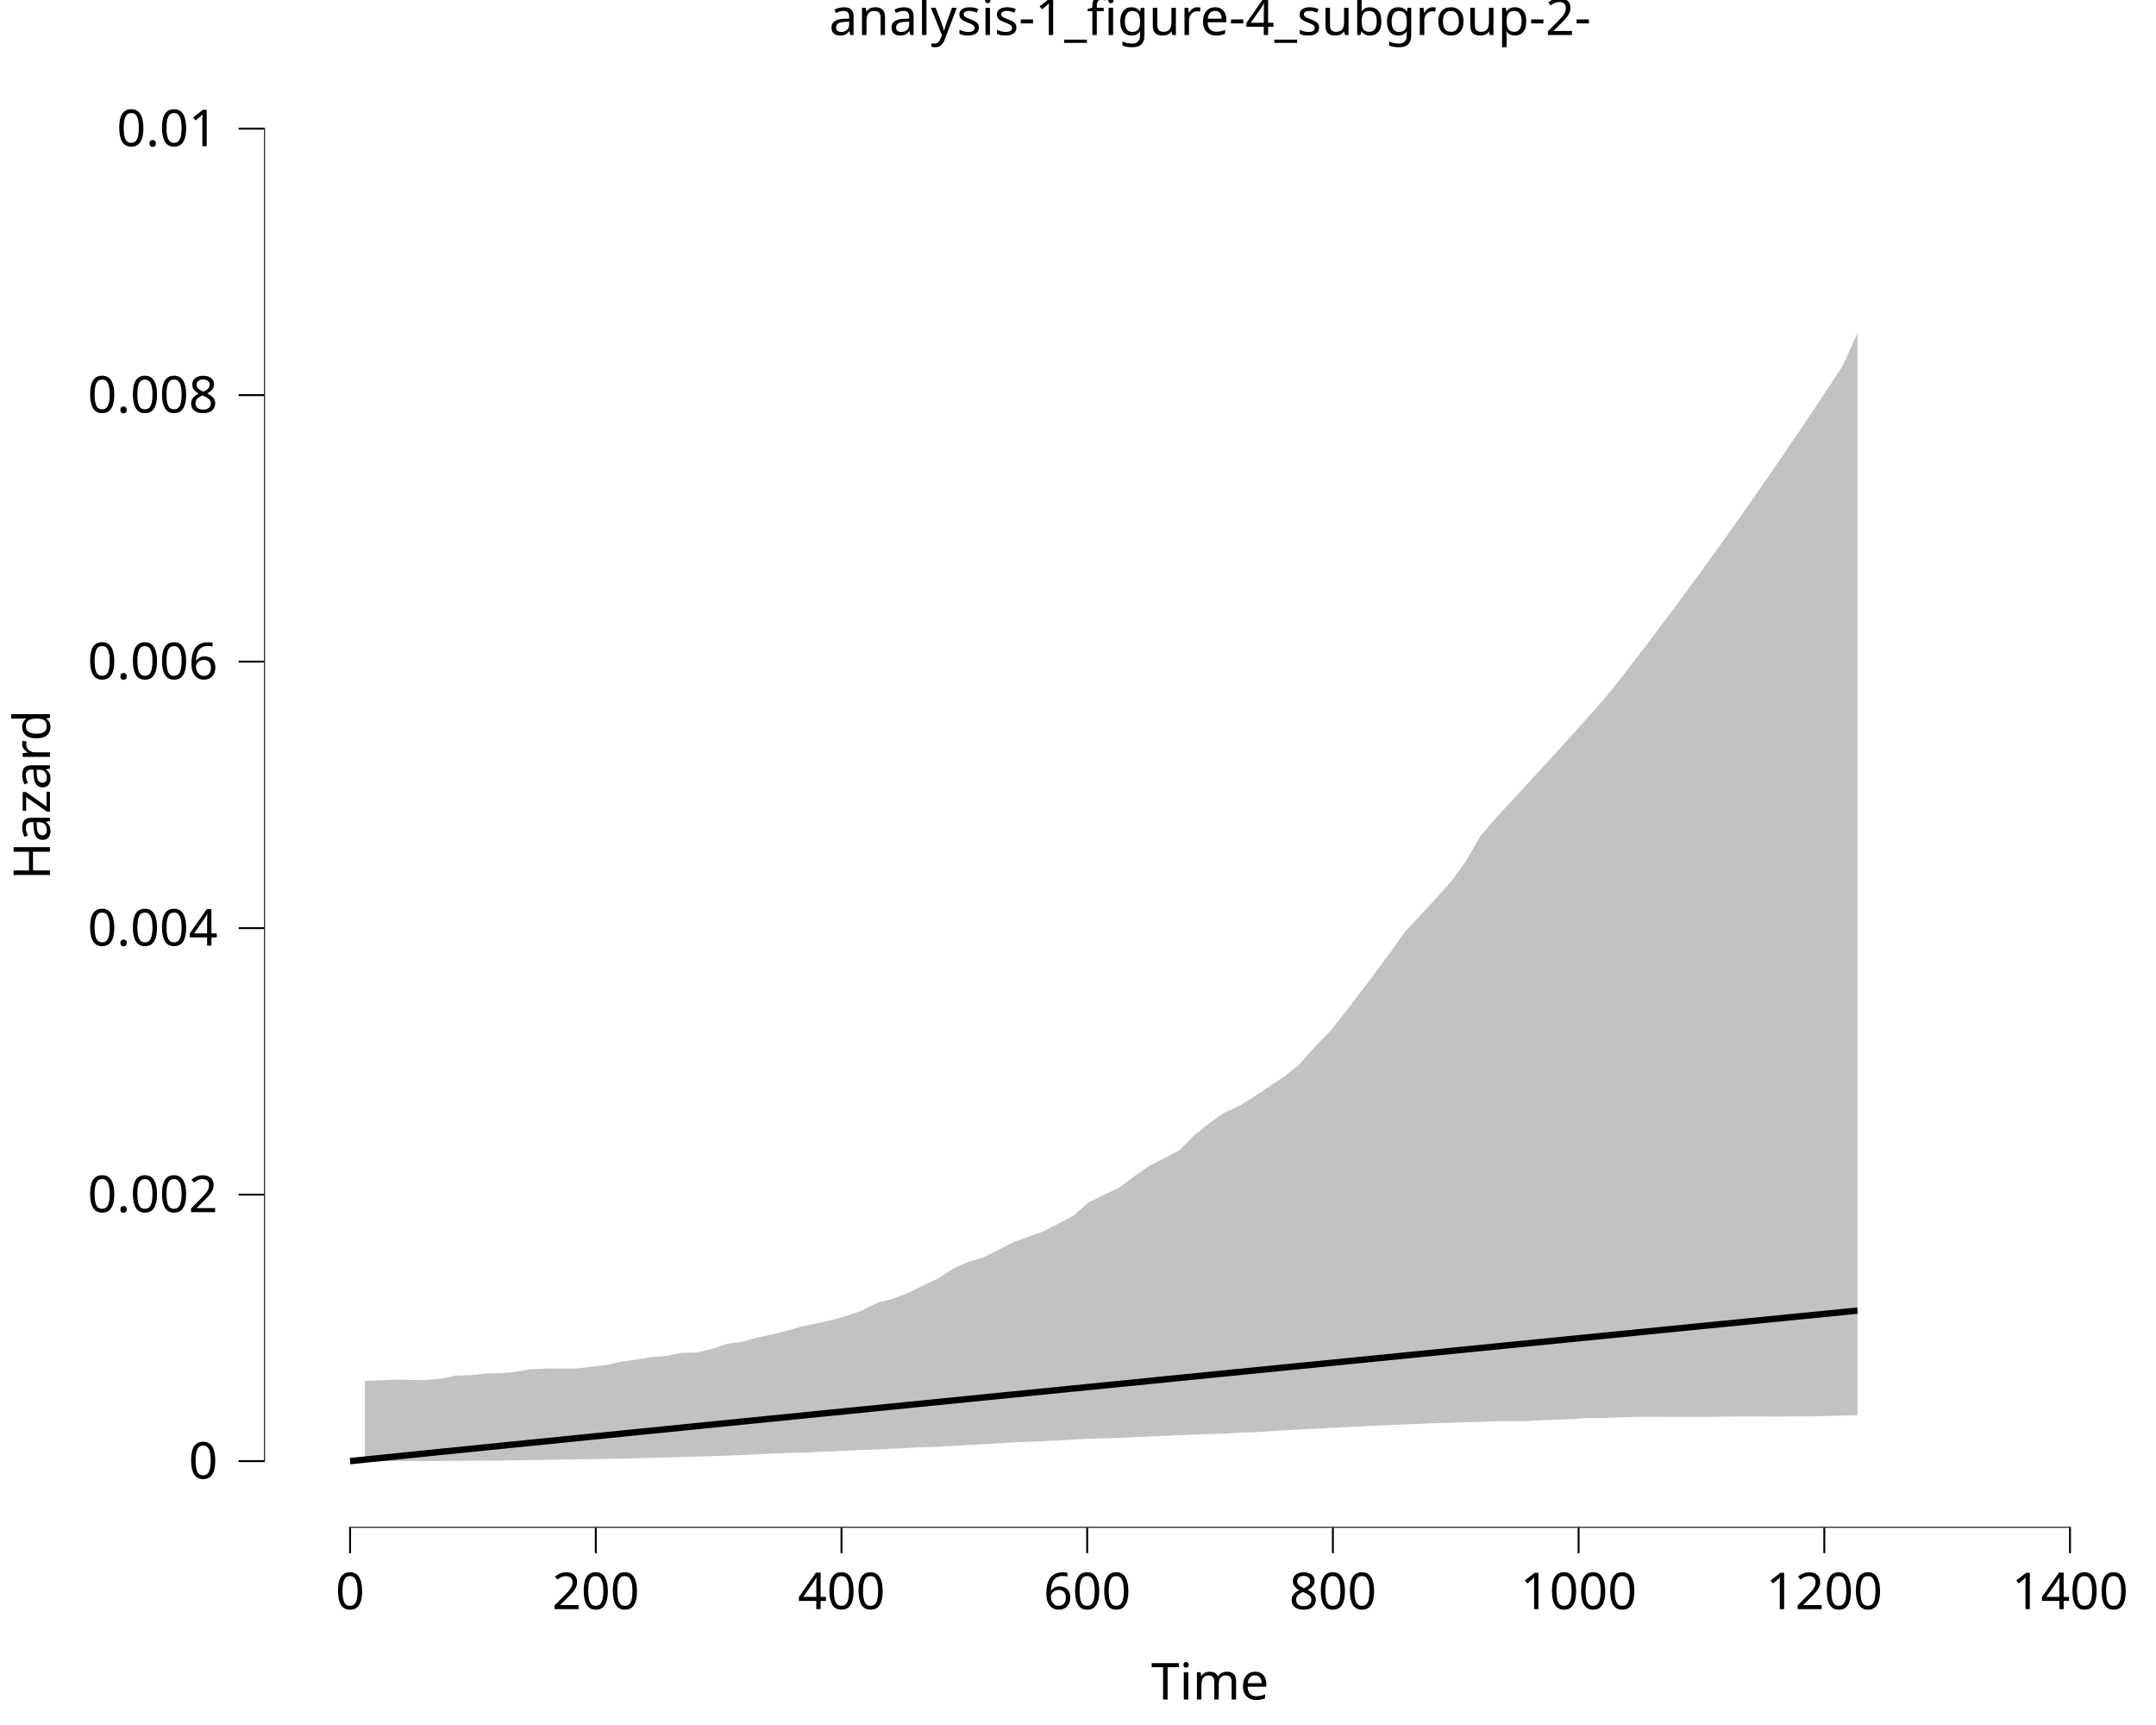
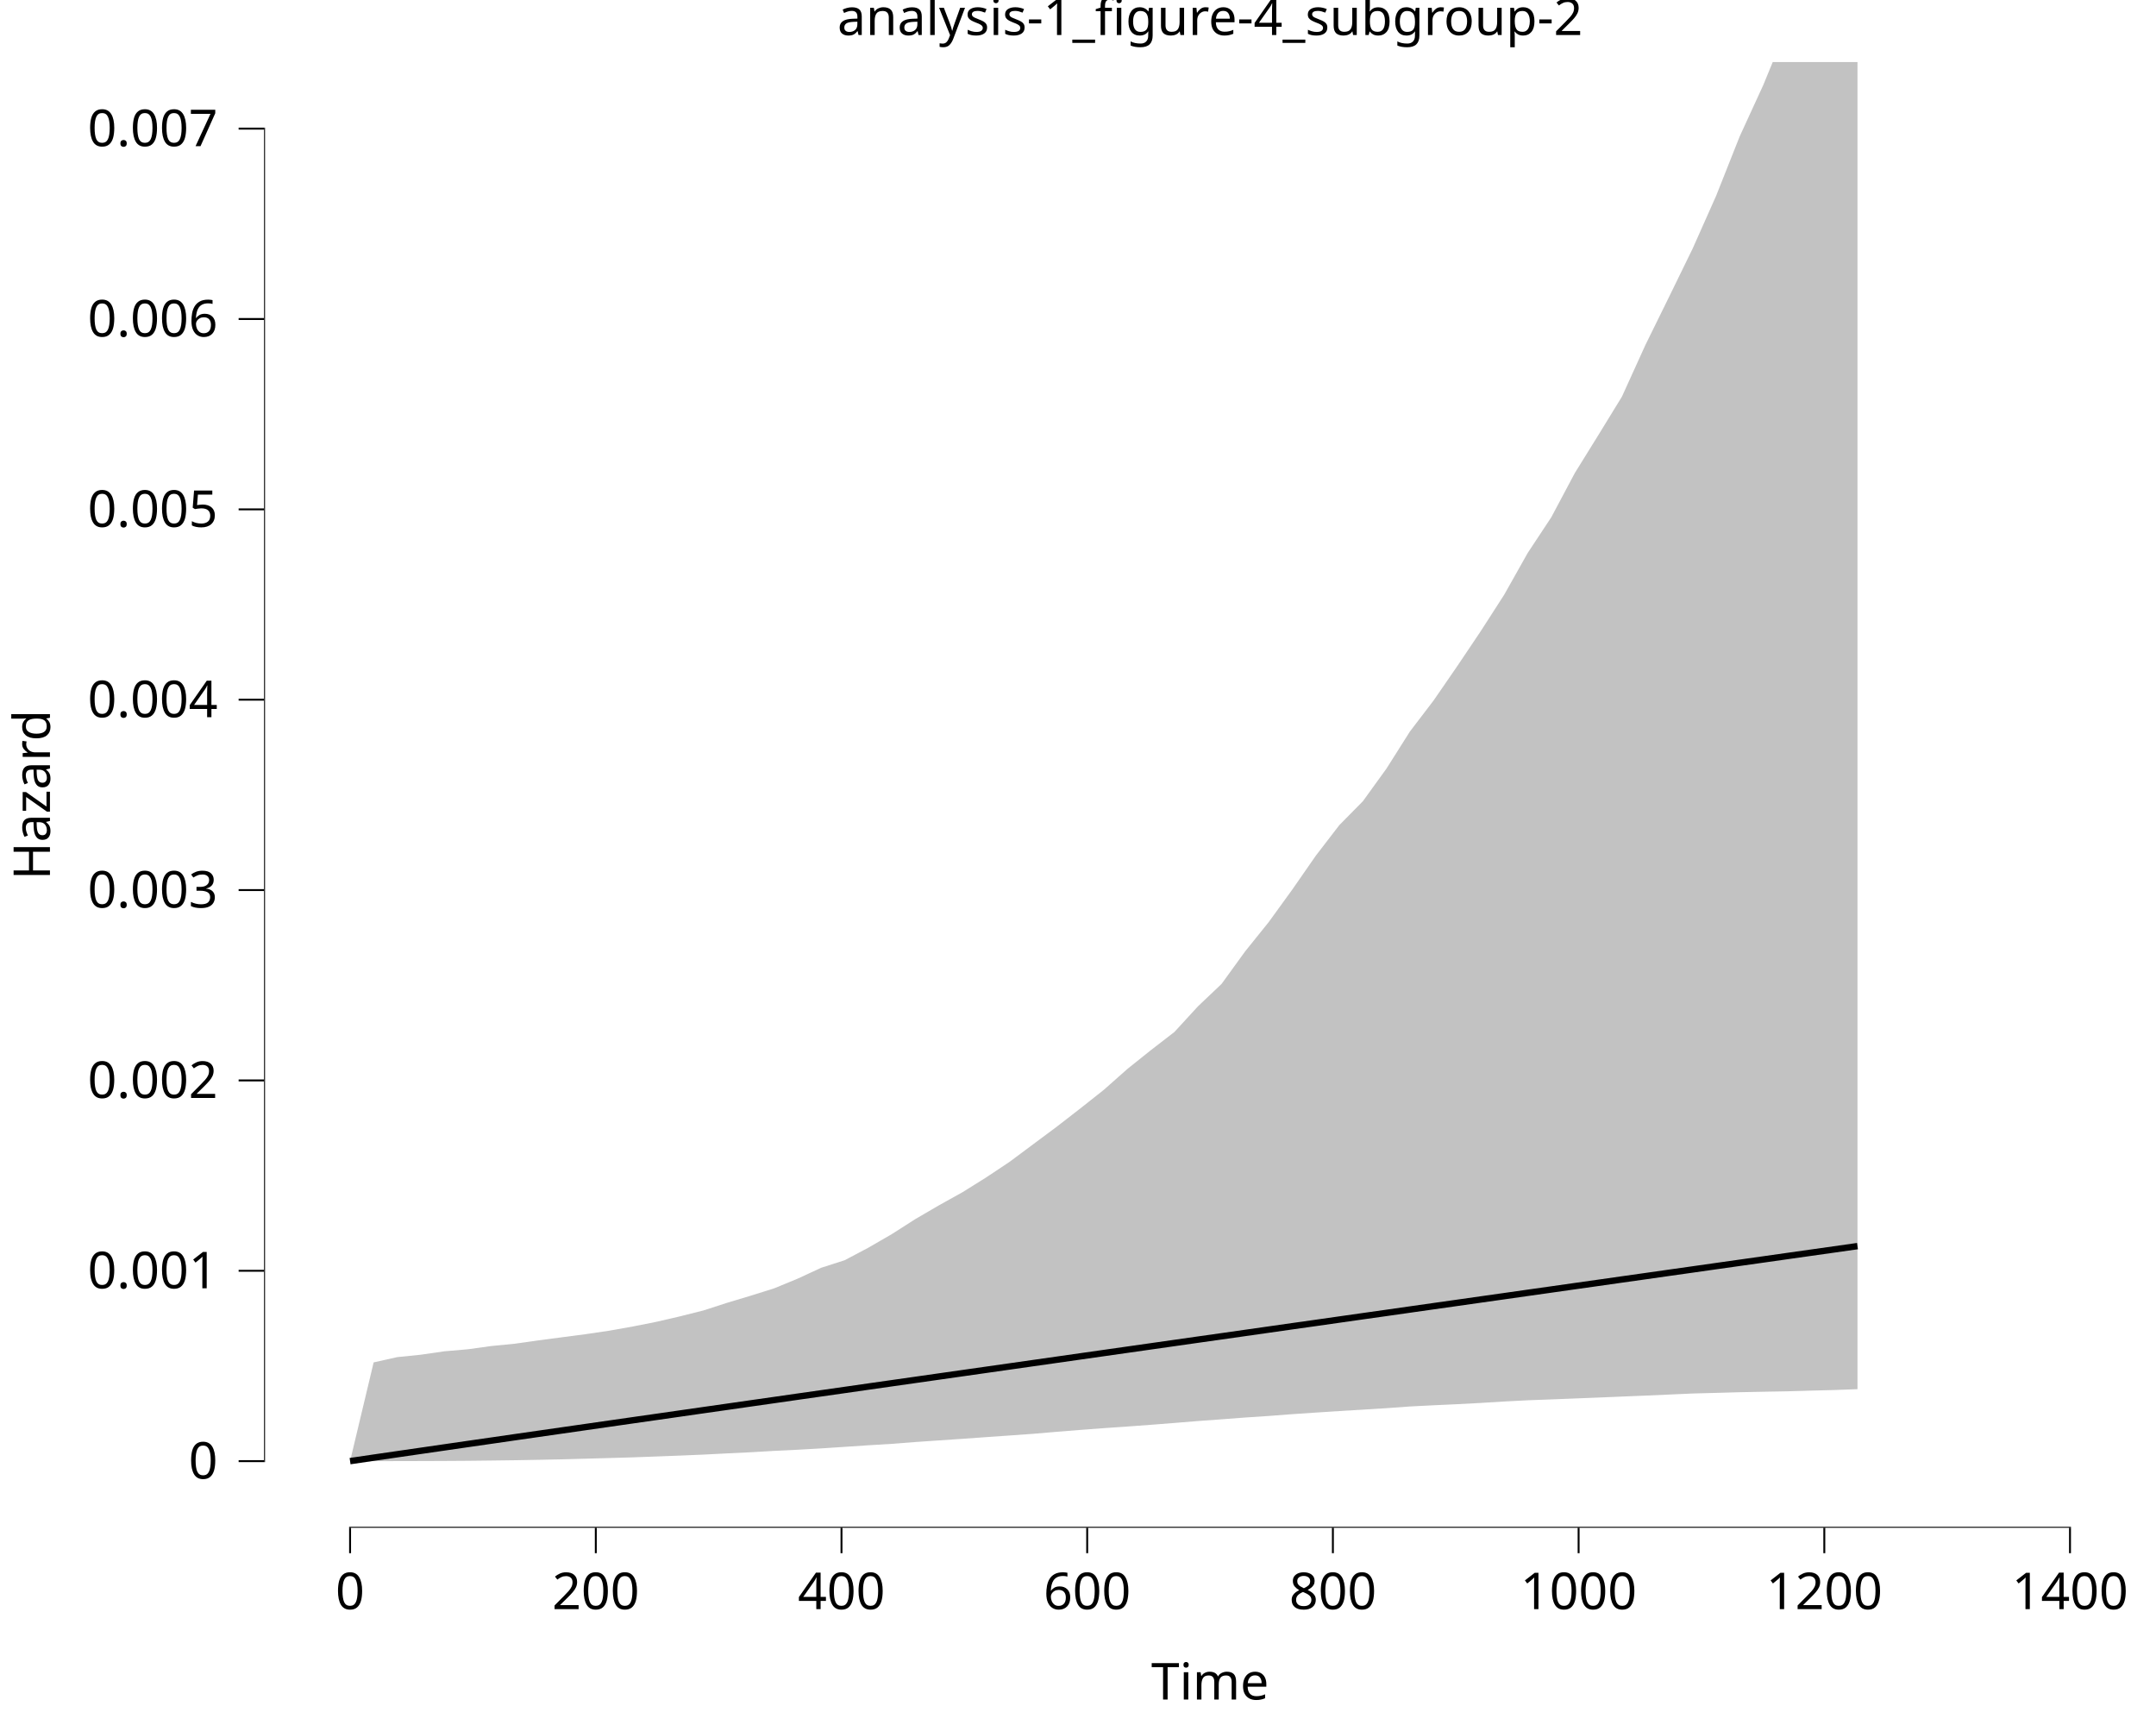
<svg xmlns="http://www.w3.org/2000/svg" class="svglite" data-engine-version="2.0" width="720.00pt" height="576.00pt" viewBox="0 0 720.00 576.00">
  <defs>
    <style type="text/css">
    .svglite line, .svglite polyline, .svglite polygon, .svglite path, .svglite rect, .svglite circle {
      fill: none;
      stroke: #000000;
      stroke-linecap: round;
      stroke-linejoin: round;
      stroke-miterlimit: 10.00;
    }
  </style>
  </defs>
  <rect width="100%" height="100%" style="stroke: none; fill: #FFFFFF;" />
  <defs>
    <clipPath id="cpMC4wMHw3MjAuMDB8MC4wMHw1NzYuMDA=">
      <rect x="0.00" y="0.00" width="720.00" height="576.00" />
    </clipPath>
  </defs>
  <g clip-path="url(#cpMC4wMHw3MjAuMDB8MC4wMHw1NzYuMDA=)">
    <rect x="0.00" y="0.00" width="720.00" height="576.00" style="stroke-width: 10.67; stroke: none;" />
  </g>
  <defs>
    <clipPath id="cpODguMTl8NzIwLjAwfDIwLjcxfDUxMC4xNA==">
      <rect x="88.19" y="20.71" width="631.81" height="489.43" />
    </clipPath>
  </defs>
  <g clip-path="url(#cpODguMTl8NzIwLjAwfDIwLjcxfDUxMC4xNA==)">
    <rect x="88.19" y="20.71" width="631.81" height="489.43" style="stroke-width: 10.67; stroke: none;" />
-     <polygon points="121.84,461.08 127.17,460.89 132.09,460.67 137.02,460.78 141.94,460.84 147.27,460.37 152.20,459.32 157.12,459.22 162.04,458.63 167.38,458.50 172.30,458.06 177.22,457.21 182.56,457.00 187.48,456.96 192.40,456.97 197.32,456.38 202.66,455.79 207.58,454.63 212.50,453.97 217.43,453.14 222.76,452.73 227.68,451.69 232.61,451.65 237.53,450.49 242.86,448.70 247.79,448.08 252.71,446.63 258.04,445.55 262.97,444.29 267.89,442.87 272.81,441.86 278.15,440.69 283.07,439.27 287.99,437.56 292.92,435.04 298.25,433.62 303.17,431.76 308.10,429.35 313.43,426.78 318.35,423.64 323.28,421.35 328.20,419.94 333.53,417.30 338.46,414.78 343.38,412.99 348.30,411.23 353.63,408.48 358.56,405.87 363.48,401.51 368.81,398.89 373.74,396.57 378.66,392.90 383.58,389.41 388.92,386.66 393.84,384.12 398.76,379.14 403.69,375.17 409.02,371.45 413.94,369.22 418.87,366.10 423.79,362.85 429.12,359.29 434.05,355.28 438.97,349.65 444.30,344.22 449.23,337.99 454.15,331.59 459.07,325.08 464.41,317.84 469.33,310.97 474.25,305.72 479.18,300.38 484.51,294.47 489.43,287.68 494.36,279.21 499.69,272.95 504.61,267.68 509.53,262.34 514.46,256.95 519.79,251.14 524.71,245.72 529.64,240.25 534.56,234.71 539.89,228.24 544.82,221.89 549.74,215.47 554.66,208.96 560.00,201.82 564.92,195.15 569.84,188.40 575.18,180.99 580.10,174.07 585.02,167.07 589.95,159.99 595.28,152.23 600.20,144.98 605.13,137.65 610.05,130.24 615.38,122.12 620.31,111.22 620.31,472.54 615.38,472.68 610.05,472.83 605.13,472.93 600.20,472.93 595.28,473.01 589.95,473.00 585.02,472.99 580.10,472.98 575.18,473.05 569.84,473.11 564.92,473.11 560.00,473.11 554.66,473.09 549.74,473.08 544.82,473.14 539.89,473.32 534.56,473.52 529.64,473.54 524.71,473.86 519.79,474.05 514.46,474.25 509.53,474.55 504.61,474.55 499.69,474.55 494.36,474.81 489.43,474.89 484.51,475.06 479.18,475.23 474.25,475.44 469.33,475.63 464.41,475.82 459.07,476.07 454.15,476.32 449.23,476.57 444.30,476.81 438.97,477.08 434.05,477.32 429.12,477.57 423.79,477.92 418.87,478.25 413.94,478.40 409.02,478.70 403.69,478.84 398.76,479.00 393.84,479.23 388.92,479.45 383.58,479.69 378.66,479.91 373.74,480.13 368.81,480.27 363.48,480.44 358.56,480.66 353.63,481.00 348.30,481.23 343.38,481.44 338.46,481.65 333.53,481.94 328.20,482.25 323.28,482.52 318.35,482.81 313.43,483.07 308.10,483.25 303.17,483.49 298.25,483.72 292.92,484.00 287.99,484.16 283.07,484.36 278.15,484.64 272.81,484.84 267.89,485.03 262.97,485.19 258.04,485.36 252.71,485.61 247.79,485.84 242.86,486.05 237.53,486.22 232.61,486.37 227.68,486.51 222.76,486.66 217.43,486.81 212.50,486.92 207.58,487.04 202.66,487.14 197.32,487.23 192.40,487.31 187.48,487.39 182.56,487.46 177.22,487.54 172.30,487.61 167.38,487.67 162.04,487.72 157.12,487.77 152.20,487.81 147.27,487.84 141.94,487.86 137.02,487.87 132.09,487.88 127.17,487.89 121.84,487.89 " style="stroke-width: 0.00; stroke: none; stroke-linecap: butt; fill: #333333; fill-opacity: 0.30;" />
-     <polyline points="121.84,461.08 127.17,460.89 132.09,460.67 137.02,460.78 141.94,460.84 147.27,460.37 152.20,459.32 157.12,459.22 162.04,458.63 167.38,458.50 172.30,458.06 177.22,457.21 182.56,457.00 187.48,456.96 192.40,456.97 197.32,456.38 202.66,455.79 207.58,454.63 212.50,453.97 217.43,453.14 222.76,452.73 227.68,451.69 232.61,451.65 237.53,450.49 242.86,448.70 247.79,448.08 252.71,446.63 258.04,445.55 262.97,444.29 267.89,442.87 272.81,441.86 278.15,440.69 283.07,439.27 287.99,437.56 292.92,435.04 298.25,433.62 303.17,431.76 308.10,429.35 313.43,426.78 318.35,423.64 323.28,421.35 328.20,419.94 333.53,417.30 338.46,414.78 343.38,412.99 348.30,411.23 353.63,408.48 358.56,405.87 363.48,401.51 368.81,398.89 373.74,396.57 378.66,392.90 383.58,389.41 388.92,386.66 393.84,384.12 398.76,379.14 403.69,375.17 409.02,371.45 413.94,369.22 418.87,366.10 423.79,362.85 429.12,359.29 434.05,355.28 438.97,349.65 444.30,344.22 449.23,337.99 454.15,331.59 459.07,325.08 464.41,317.84 469.33,310.97 474.25,305.72 479.18,300.38 484.51,294.47 489.43,287.68 494.36,279.21 499.69,272.95 504.61,267.68 509.53,262.34 514.46,256.95 519.79,251.14 524.71,245.72 529.64,240.25 534.56,234.71 539.89,228.24 544.82,221.89 549.74,215.47 554.66,208.96 560.00,201.82 564.92,195.15 569.84,188.40 575.18,180.99 580.10,174.07 585.02,167.07 589.95,159.99 595.28,152.23 600.20,144.98 605.13,137.65 610.05,130.24 615.38,122.12 620.31,111.22 " style="stroke-width: 1.07; stroke: none; stroke-linecap: butt;" />
-     <polyline points="620.31,472.54 615.38,472.68 610.05,472.83 605.13,472.93 600.20,472.93 595.28,473.01 589.95,473.00 585.02,472.99 580.10,472.98 575.18,473.05 569.84,473.11 564.92,473.11 560.00,473.11 554.66,473.09 549.74,473.08 544.82,473.14 539.89,473.32 534.56,473.52 529.64,473.54 524.71,473.86 519.79,474.05 514.46,474.25 509.53,474.55 504.61,474.55 499.69,474.55 494.36,474.81 489.43,474.89 484.51,475.06 479.18,475.23 474.25,475.44 469.33,475.63 464.41,475.82 459.07,476.07 454.15,476.32 449.23,476.57 444.30,476.81 438.97,477.08 434.05,477.32 429.12,477.57 423.79,477.92 418.87,478.25 413.94,478.40 409.02,478.70 403.69,478.84 398.76,479.00 393.84,479.23 388.92,479.45 383.58,479.69 378.66,479.91 373.74,480.13 368.81,480.27 363.48,480.44 358.56,480.66 353.63,481.00 348.30,481.23 343.38,481.44 338.46,481.65 333.53,481.94 328.20,482.25 323.28,482.52 318.35,482.81 313.43,483.07 308.10,483.25 303.17,483.49 298.25,483.72 292.92,484.00 287.99,484.16 283.07,484.36 278.15,484.64 272.81,484.84 267.89,485.03 262.97,485.19 258.04,485.36 252.71,485.61 247.79,485.84 242.86,486.05 237.53,486.22 232.61,486.37 227.68,486.51 222.76,486.66 217.43,486.81 212.50,486.92 207.58,487.04 202.66,487.14 197.32,487.23 192.40,487.31 187.48,487.39 182.56,487.46 177.22,487.54 172.30,487.61 167.38,487.67 162.04,487.72 157.12,487.77 152.20,487.81 147.27,487.84 141.94,487.86 137.02,487.87 132.09,487.88 127.17,487.89 121.84,487.89 " style="stroke-width: 1.07; stroke: none; stroke-linecap: butt;" />
-     <polyline points="116.91,487.89 121.84,487.38 127.17,486.84 132.09,486.34 137.02,485.83 141.94,485.33 147.27,484.79 152.20,484.30 157.12,483.80 162.04,483.30 167.38,482.76 172.30,482.27 177.22,481.77 182.56,481.23 187.48,480.74 192.40,480.24 197.32,479.75 202.66,479.21 207.58,478.72 212.50,478.22 217.43,477.73 222.76,477.20 227.68,476.70 232.61,476.21 237.53,475.71 242.86,475.18 247.79,474.69 252.71,474.20 258.04,473.66 262.97,473.17 267.89,472.68 272.81,472.18 278.15,471.65 283.07,471.16 287.99,470.67 292.92,470.18 298.25,469.64 303.17,469.15 308.10,468.66 313.43,468.13 318.35,467.64 323.28,467.15 328.20,466.65 333.53,466.12 338.46,465.63 343.38,465.14 348.30,464.65 353.63,464.12 358.56,463.63 363.48,463.14 368.81,462.61 373.74,462.12 378.66,461.63 383.58,461.14 388.92,460.60 393.84,460.11 398.76,459.62 403.69,459.13 409.02,458.60 413.94,458.11 418.87,457.62 423.79,457.13 429.12,456.60 434.05,456.11 438.97,455.63 444.30,455.10 449.23,454.61 454.15,454.12 459.07,453.63 464.41,453.10 469.33,452.61 474.25,452.12 479.18,451.63 484.51,451.10 489.43,450.61 494.36,450.12 499.69,449.59 504.61,449.10 509.53,448.62 514.46,448.13 519.79,447.60 524.71,447.11 529.64,446.62 534.56,446.13 539.89,445.60 544.82,445.12 549.74,444.63 554.66,444.14 560.00,443.61 564.92,443.12 569.84,442.63 575.18,442.10 580.10,441.62 585.02,441.13 589.95,440.64 595.28,440.11 600.20,439.62 605.13,439.14 610.05,438.65 615.38,438.12 620.31,437.63 " style="stroke-width: 2.13; stroke-linecap: butt;" />
+     <polygon points="116.91,487.89 124.78,454.92 132.64,453.16 140.51,452.36 148.38,451.22 156.24,450.54 164.11,449.45 171.97,448.68 179.84,447.56 187.70,446.53 195.57,445.50 203.43,444.34 211.30,442.94 219.16,441.38 227.03,439.56 234.90,437.58 242.76,435.04 250.63,432.67 258.49,430.21 266.36,426.97 274.22,423.33 282.09,420.80 289.95,416.64 297.82,412.09 305.69,407.06 313.55,402.48 321.42,398.10 329.28,393.19 337.15,387.95 345.01,382.10 352.88,376.24 360.74,370.15 368.61,363.92 376.48,356.95 384.34,350.66 392.21,344.58 400.07,336.02 407.94,328.55 415.80,317.70 423.67,307.92 431.53,297.08 439.40,285.75 447.26,275.53 455.13,267.55 463.00,256.66 470.86,244.24 478.73,233.93 486.59,222.52 494.46,210.81 502.32,198.60 510.19,184.62 518.05,172.73 525.92,157.94 533.79,145.25 541.65,132.44 549.52,115.12 557.38,99.15 565.25,83.03 573.11,65.37 580.98,45.53 588.84,28.42 596.71,9.28 604.57,-6.36 612.44,-25.44 620.31,-48.07 620.31,463.86 612.44,464.15 604.57,464.35 596.71,464.58 588.84,464.72 580.98,464.88 573.11,465.10 565.25,465.31 557.38,465.66 549.52,466.01 541.65,466.33 533.79,466.66 525.92,466.97 518.05,467.28 510.19,467.57 502.32,467.98 494.46,468.46 486.59,468.88 478.73,469.24 470.86,469.64 463.00,470.21 455.13,470.69 447.26,471.17 439.40,471.68 431.53,472.21 423.67,472.81 415.80,473.33 407.94,473.93 400.07,474.50 392.21,475.14 384.34,475.76 376.48,476.34 368.61,476.88 360.74,477.47 352.88,478.10 345.01,478.77 337.15,479.33 329.28,479.88 321.42,480.44 313.55,480.97 305.69,481.51 297.82,482.12 289.95,482.60 282.09,483.12 274.22,483.64 266.36,484.09 258.49,484.47 250.63,484.93 242.76,485.31 234.90,485.71 227.03,486.04 219.16,486.34 211.30,486.63 203.43,486.86 195.57,487.07 187.70,487.29 179.84,487.45 171.97,487.59 164.11,487.69 156.24,487.78 148.38,487.83 140.51,487.86 132.64,487.88 124.78,487.89 116.91,487.89 " style="stroke-width: 0.00; stroke: none; stroke-linecap: butt; fill: #333333; fill-opacity: 0.30;" />
+     <polyline points="116.91,487.89 124.78,454.92 132.64,453.16 140.51,452.36 148.38,451.22 156.24,450.54 164.11,449.45 171.97,448.68 179.84,447.56 187.70,446.53 195.57,445.50 203.43,444.34 211.30,442.94 219.16,441.38 227.03,439.56 234.90,437.58 242.76,435.04 250.63,432.67 258.49,430.21 266.36,426.97 274.22,423.33 282.09,420.80 289.95,416.64 297.82,412.09 305.69,407.06 313.55,402.48 321.42,398.10 329.28,393.19 337.15,387.95 345.01,382.10 352.88,376.24 360.74,370.15 368.61,363.92 376.48,356.95 384.34,350.66 392.21,344.58 400.07,336.02 407.94,328.55 415.80,317.70 423.67,307.92 431.53,297.08 439.40,285.75 447.26,275.53 455.13,267.55 463.00,256.66 470.86,244.24 478.73,233.93 486.59,222.52 494.46,210.81 502.32,198.60 510.19,184.62 518.05,172.73 525.92,157.94 533.79,145.25 541.65,132.44 549.52,115.12 557.38,99.15 565.25,83.03 573.11,65.37 580.98,45.53 588.84,28.42 596.71,9.28 604.57,-6.36 612.44,-25.44 620.31,-48.07 " style="stroke-width: 1.07; stroke: none; stroke-linecap: butt;" />
+     <polyline points="620.31,463.86 612.44,464.15 604.57,464.35 596.71,464.58 588.84,464.72 580.98,464.88 573.11,465.10 565.25,465.31 557.38,465.66 549.52,466.01 541.65,466.33 533.79,466.66 525.92,466.97 518.05,467.28 510.19,467.57 502.32,467.98 494.46,468.46 486.59,468.88 478.73,469.24 470.86,469.64 463.00,470.21 455.13,470.69 447.26,471.17 439.40,471.68 431.53,472.21 423.67,472.81 415.80,473.33 407.94,473.93 400.07,474.50 392.21,475.14 384.34,475.76 376.48,476.34 368.61,476.88 360.74,477.47 352.88,478.10 345.01,478.77 337.15,479.33 329.28,479.88 321.42,480.44 313.55,480.97 305.69,481.51 297.82,482.12 289.95,482.60 282.09,483.12 274.22,483.64 266.36,484.09 258.49,484.47 250.63,484.93 242.76,485.31 234.90,485.71 227.03,486.04 219.16,486.34 211.30,486.63 203.43,486.86 195.57,487.07 187.70,487.29 179.84,487.45 171.97,487.59 164.11,487.69 156.24,487.78 148.38,487.83 140.51,487.86 132.64,487.88 124.78,487.89 116.91,487.89 " style="stroke-width: 1.07; stroke: none; stroke-linecap: butt;" />
+     <polyline points="116.91,487.89 124.78,486.73 132.64,485.59 140.51,484.45 148.38,483.31 156.24,482.17 164.11,481.04 171.97,479.90 179.84,478.77 187.70,477.64 195.57,476.51 203.43,475.38 211.30,474.25 219.16,473.13 227.03,472.00 234.90,470.87 242.76,469.75 250.63,468.62 258.49,467.50 266.36,466.37 274.22,465.25 282.09,464.13 289.95,463.00 297.82,461.88 305.69,460.76 313.55,459.64 321.42,458.52 329.28,457.40 337.15,456.28 345.01,455.16 352.88,454.04 360.74,452.92 368.61,451.80 376.48,450.68 384.34,449.56 392.21,448.44 400.07,447.32 407.94,446.21 415.80,445.09 423.67,443.97 431.53,442.85 439.40,441.74 447.26,440.62 455.13,439.50 463.00,438.39 470.86,437.27 478.73,436.15 486.59,435.04 494.46,433.92 502.32,432.81 510.19,431.69 518.05,430.58 525.92,429.46 533.79,428.35 541.65,427.23 549.52,426.12 557.38,425.00 565.25,423.89 573.11,422.77 580.98,421.66 588.84,420.55 596.71,419.43 604.57,418.32 612.44,417.21 620.31,416.09 " style="stroke-width: 2.13; stroke-linecap: butt;" />
    <line x1="116.59" y1="510.14" x2="691.60" y2="510.14" style="stroke-width: 0.64; stroke-linecap: butt;" />
    <line x1="88.19" y1="488.21" x2="88.19" y2="42.64" style="stroke-width: 0.64; stroke-linecap: butt;" />
    <rect x="88.19" y="20.71" width="631.81" height="489.43" style="stroke-width: 0.00; stroke: none;" />
  </g>
  <g clip-path="url(#cpMC4wMHw3MjAuMDB8MC4wMHw1NzYuMDA=)">
    <polyline points="88.19,510.14 88.19,20.71 " style="stroke-width: 0.00; stroke: none; stroke-linecap: butt;" />
    <text x="72.72" y="493.74" text-anchor="end" style="font-size: 17.00px; font-family: sans;" textLength="9.46px" lengthAdjust="spacingAndGlyphs">0</text>
-     <text x="72.72" y="404.75" text-anchor="end" style="font-size: 17.00px; font-family: sans;" textLength="42.54px" lengthAdjust="spacingAndGlyphs">0.002</text>
-     <text x="72.72" y="315.77" text-anchor="end" style="font-size: 17.00px; font-family: sans;" textLength="42.54px" lengthAdjust="spacingAndGlyphs">0.004</text>
-     <text x="72.72" y="226.78" text-anchor="end" style="font-size: 17.00px; font-family: sans;" textLength="42.54px" lengthAdjust="spacingAndGlyphs">0.006</text>
-     <text x="72.72" y="137.79" text-anchor="end" style="font-size: 17.00px; font-family: sans;" textLength="42.54px" lengthAdjust="spacingAndGlyphs">0.008</text>
-     <text x="72.72" y="48.80" text-anchor="end" style="font-size: 17.00px; font-family: sans;" textLength="33.09px" lengthAdjust="spacingAndGlyphs">0.01</text>
+     <text x="72.72" y="430.18" text-anchor="end" style="font-size: 17.00px; font-family: sans;" textLength="42.54px" lengthAdjust="spacingAndGlyphs">0.001</text>
+     <text x="72.72" y="366.62" text-anchor="end" style="font-size: 17.00px; font-family: sans;" textLength="42.54px" lengthAdjust="spacingAndGlyphs">0.002</text>
+     <text x="72.72" y="303.05" text-anchor="end" style="font-size: 17.00px; font-family: sans;" textLength="42.54px" lengthAdjust="spacingAndGlyphs">0.003</text>
+     <text x="72.72" y="239.49" text-anchor="end" style="font-size: 17.00px; font-family: sans;" textLength="42.54px" lengthAdjust="spacingAndGlyphs">0.004</text>
+     <text x="72.72" y="175.93" text-anchor="end" style="font-size: 17.00px; font-family: sans;" textLength="42.54px" lengthAdjust="spacingAndGlyphs">0.005</text>
+     <text x="72.72" y="112.37" text-anchor="end" style="font-size: 17.00px; font-family: sans;" textLength="42.54px" lengthAdjust="spacingAndGlyphs">0.006</text>
+     <text x="72.72" y="48.80" text-anchor="end" style="font-size: 17.00px; font-family: sans;" textLength="42.54px" lengthAdjust="spacingAndGlyphs">0.007</text>
    <polyline points="79.69,487.89 88.19,487.89 " style="stroke-width: 0.64; stroke-linecap: butt;" />
-     <polyline points="79.69,398.91 88.19,398.91 " style="stroke-width: 0.64; stroke-linecap: butt;" />
-     <polyline points="79.69,309.92 88.19,309.92 " style="stroke-width: 0.64; stroke-linecap: butt;" />
-     <polyline points="79.69,220.93 88.19,220.93 " style="stroke-width: 0.64; stroke-linecap: butt;" />
-     <polyline points="79.69,131.94 88.19,131.94 " style="stroke-width: 0.64; stroke-linecap: butt;" />
+     <polyline points="79.69,424.33 88.19,424.33 " style="stroke-width: 0.64; stroke-linecap: butt;" />
+     <polyline points="79.69,360.77 88.19,360.77 " style="stroke-width: 0.64; stroke-linecap: butt;" />
+     <polyline points="79.69,297.21 88.19,297.21 " style="stroke-width: 0.64; stroke-linecap: butt;" />
+     <polyline points="79.69,233.64 88.19,233.64 " style="stroke-width: 0.64; stroke-linecap: butt;" />
+     <polyline points="79.69,170.08 88.19,170.08 " style="stroke-width: 0.64; stroke-linecap: butt;" />
+     <polyline points="79.69,106.52 88.19,106.52 " style="stroke-width: 0.64; stroke-linecap: butt;" />
    <polyline points="79.69,42.95 88.19,42.95 " style="stroke-width: 0.64; stroke-linecap: butt;" />
    <polyline points="88.19,510.14 720.00,510.14 " style="stroke-width: 0.00; stroke: none; stroke-linecap: butt;" />
    <polyline points="116.91,518.64 116.91,510.14 " style="stroke-width: 0.64; stroke-linecap: butt;" />
    <polyline points="198.97,518.64 198.97,510.14 " style="stroke-width: 0.64; stroke-linecap: butt;" />
    <polyline points="281.02,518.64 281.02,510.14 " style="stroke-width: 0.64; stroke-linecap: butt;" />
    <polyline points="363.07,518.64 363.07,510.14 " style="stroke-width: 0.64; stroke-linecap: butt;" />
    <polyline points="445.12,518.64 445.12,510.14 " style="stroke-width: 0.64; stroke-linecap: butt;" />
    <polyline points="527.18,518.64 527.18,510.14 " style="stroke-width: 0.64; stroke-linecap: butt;" />
    <polyline points="609.23,518.64 609.23,510.14 " style="stroke-width: 0.64; stroke-linecap: butt;" />
    <polyline points="691.28,518.64 691.28,510.14 " style="stroke-width: 0.64; stroke-linecap: butt;" />
    <text x="116.91" y="537.32" text-anchor="middle" style="font-size: 17.00px; font-family: sans;" textLength="9.46px" lengthAdjust="spacingAndGlyphs">0</text>
    <text x="198.97" y="537.32" text-anchor="middle" style="font-size: 17.00px; font-family: sans;" textLength="28.37px" lengthAdjust="spacingAndGlyphs">200</text>
    <text x="281.02" y="537.32" text-anchor="middle" style="font-size: 17.00px; font-family: sans;" textLength="28.37px" lengthAdjust="spacingAndGlyphs">400</text>
    <text x="363.07" y="537.32" text-anchor="middle" style="font-size: 17.00px; font-family: sans;" textLength="28.37px" lengthAdjust="spacingAndGlyphs">600</text>
    <text x="445.12" y="537.32" text-anchor="middle" style="font-size: 17.00px; font-family: sans;" textLength="28.37px" lengthAdjust="spacingAndGlyphs">800</text>
    <text x="527.18" y="537.32" text-anchor="middle" style="font-size: 17.00px; font-family: sans;" textLength="37.82px" lengthAdjust="spacingAndGlyphs">1000</text>
    <text x="609.23" y="537.32" text-anchor="middle" style="font-size: 17.00px; font-family: sans;" textLength="37.82px" lengthAdjust="spacingAndGlyphs">1200</text>
    <text x="691.28" y="537.32" text-anchor="middle" style="font-size: 17.00px; font-family: sans;" textLength="37.82px" lengthAdjust="spacingAndGlyphs">1400</text>
    <text x="404.10" y="567.49" text-anchor="middle" style="font-size: 17.00px; font-family: sans;" textLength="37.78px" lengthAdjust="spacingAndGlyphs">Time</text>
    <text transform="translate(16.68,265.42) rotate(-90)" text-anchor="middle" style="font-size: 17.00px; font-family: sans;" textLength="54.81px" lengthAdjust="spacingAndGlyphs">Hazard</text>
-     <text x="404.10" y="11.70" text-anchor="middle" style="font-size: 17.00px; font-family: sans;" textLength="244.78px" lengthAdjust="spacingAndGlyphs">analysis-1_figure-4_subgroup-2-</text>
+     <text x="404.10" y="11.70" text-anchor="middle" style="font-size: 17.00px; font-family: sans;" textLength="239.12px" lengthAdjust="spacingAndGlyphs">analysis-1_figure-4_subgroup-2</text>
  </g>
</svg>
